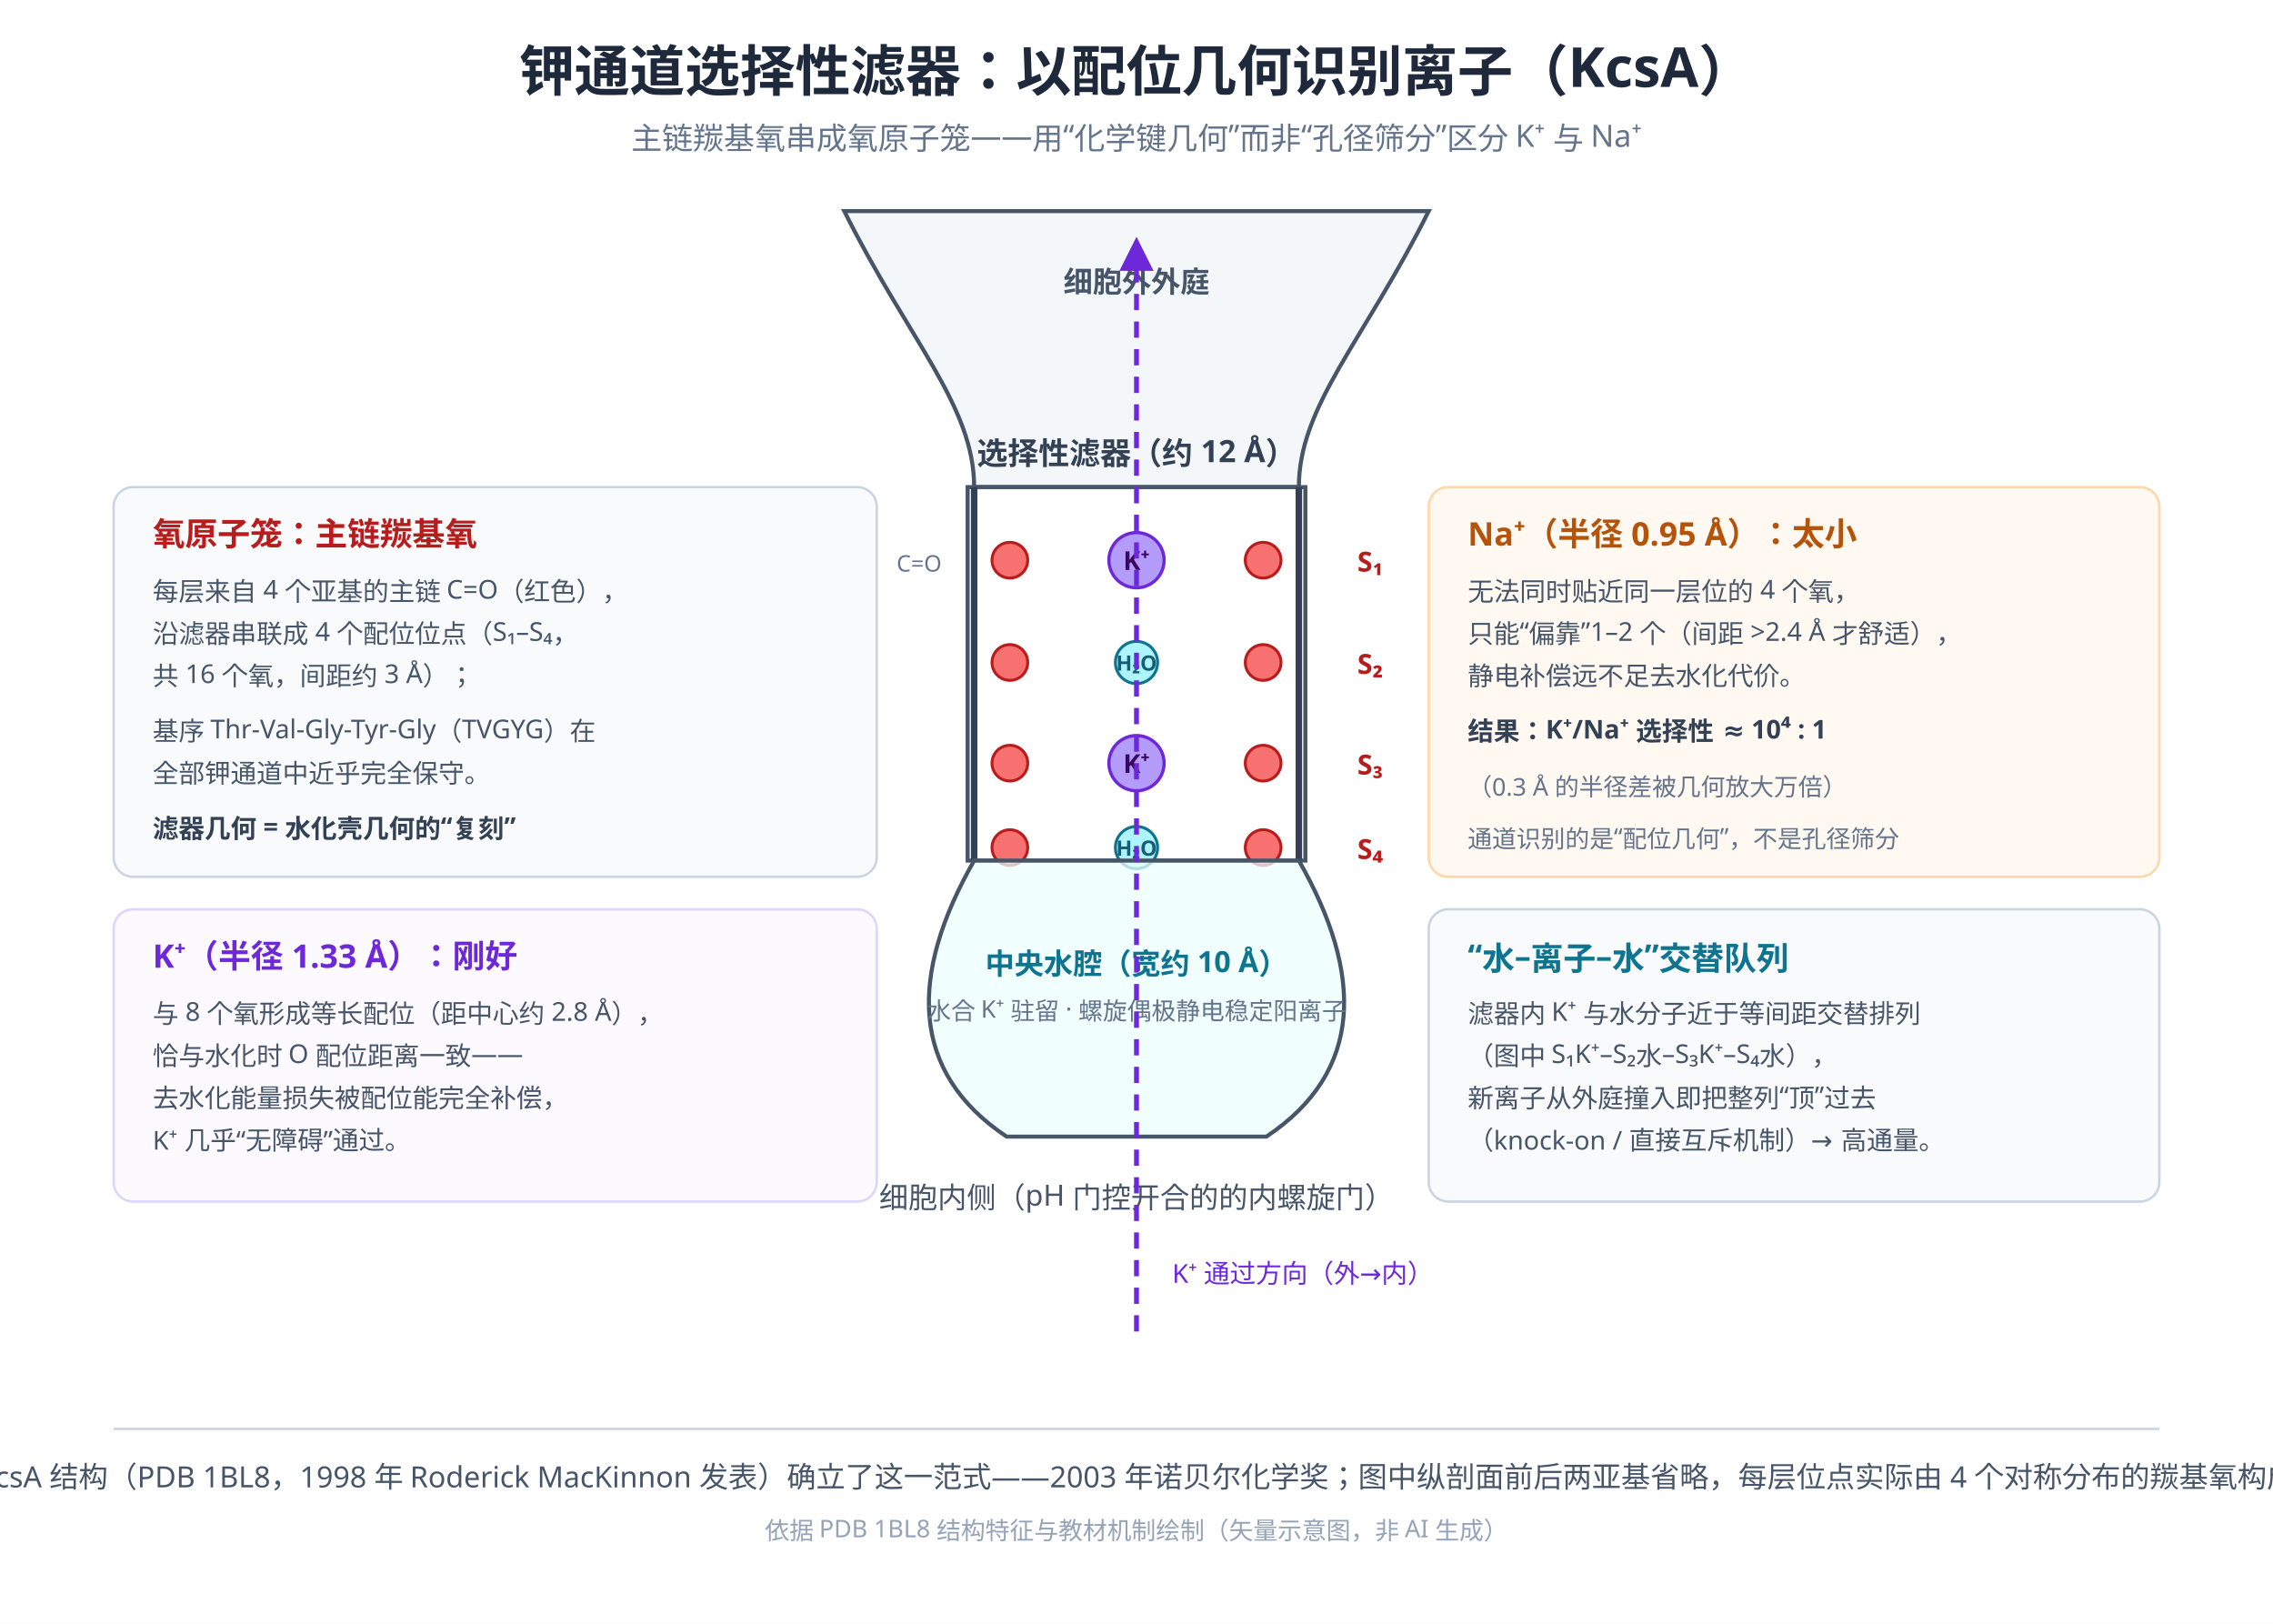
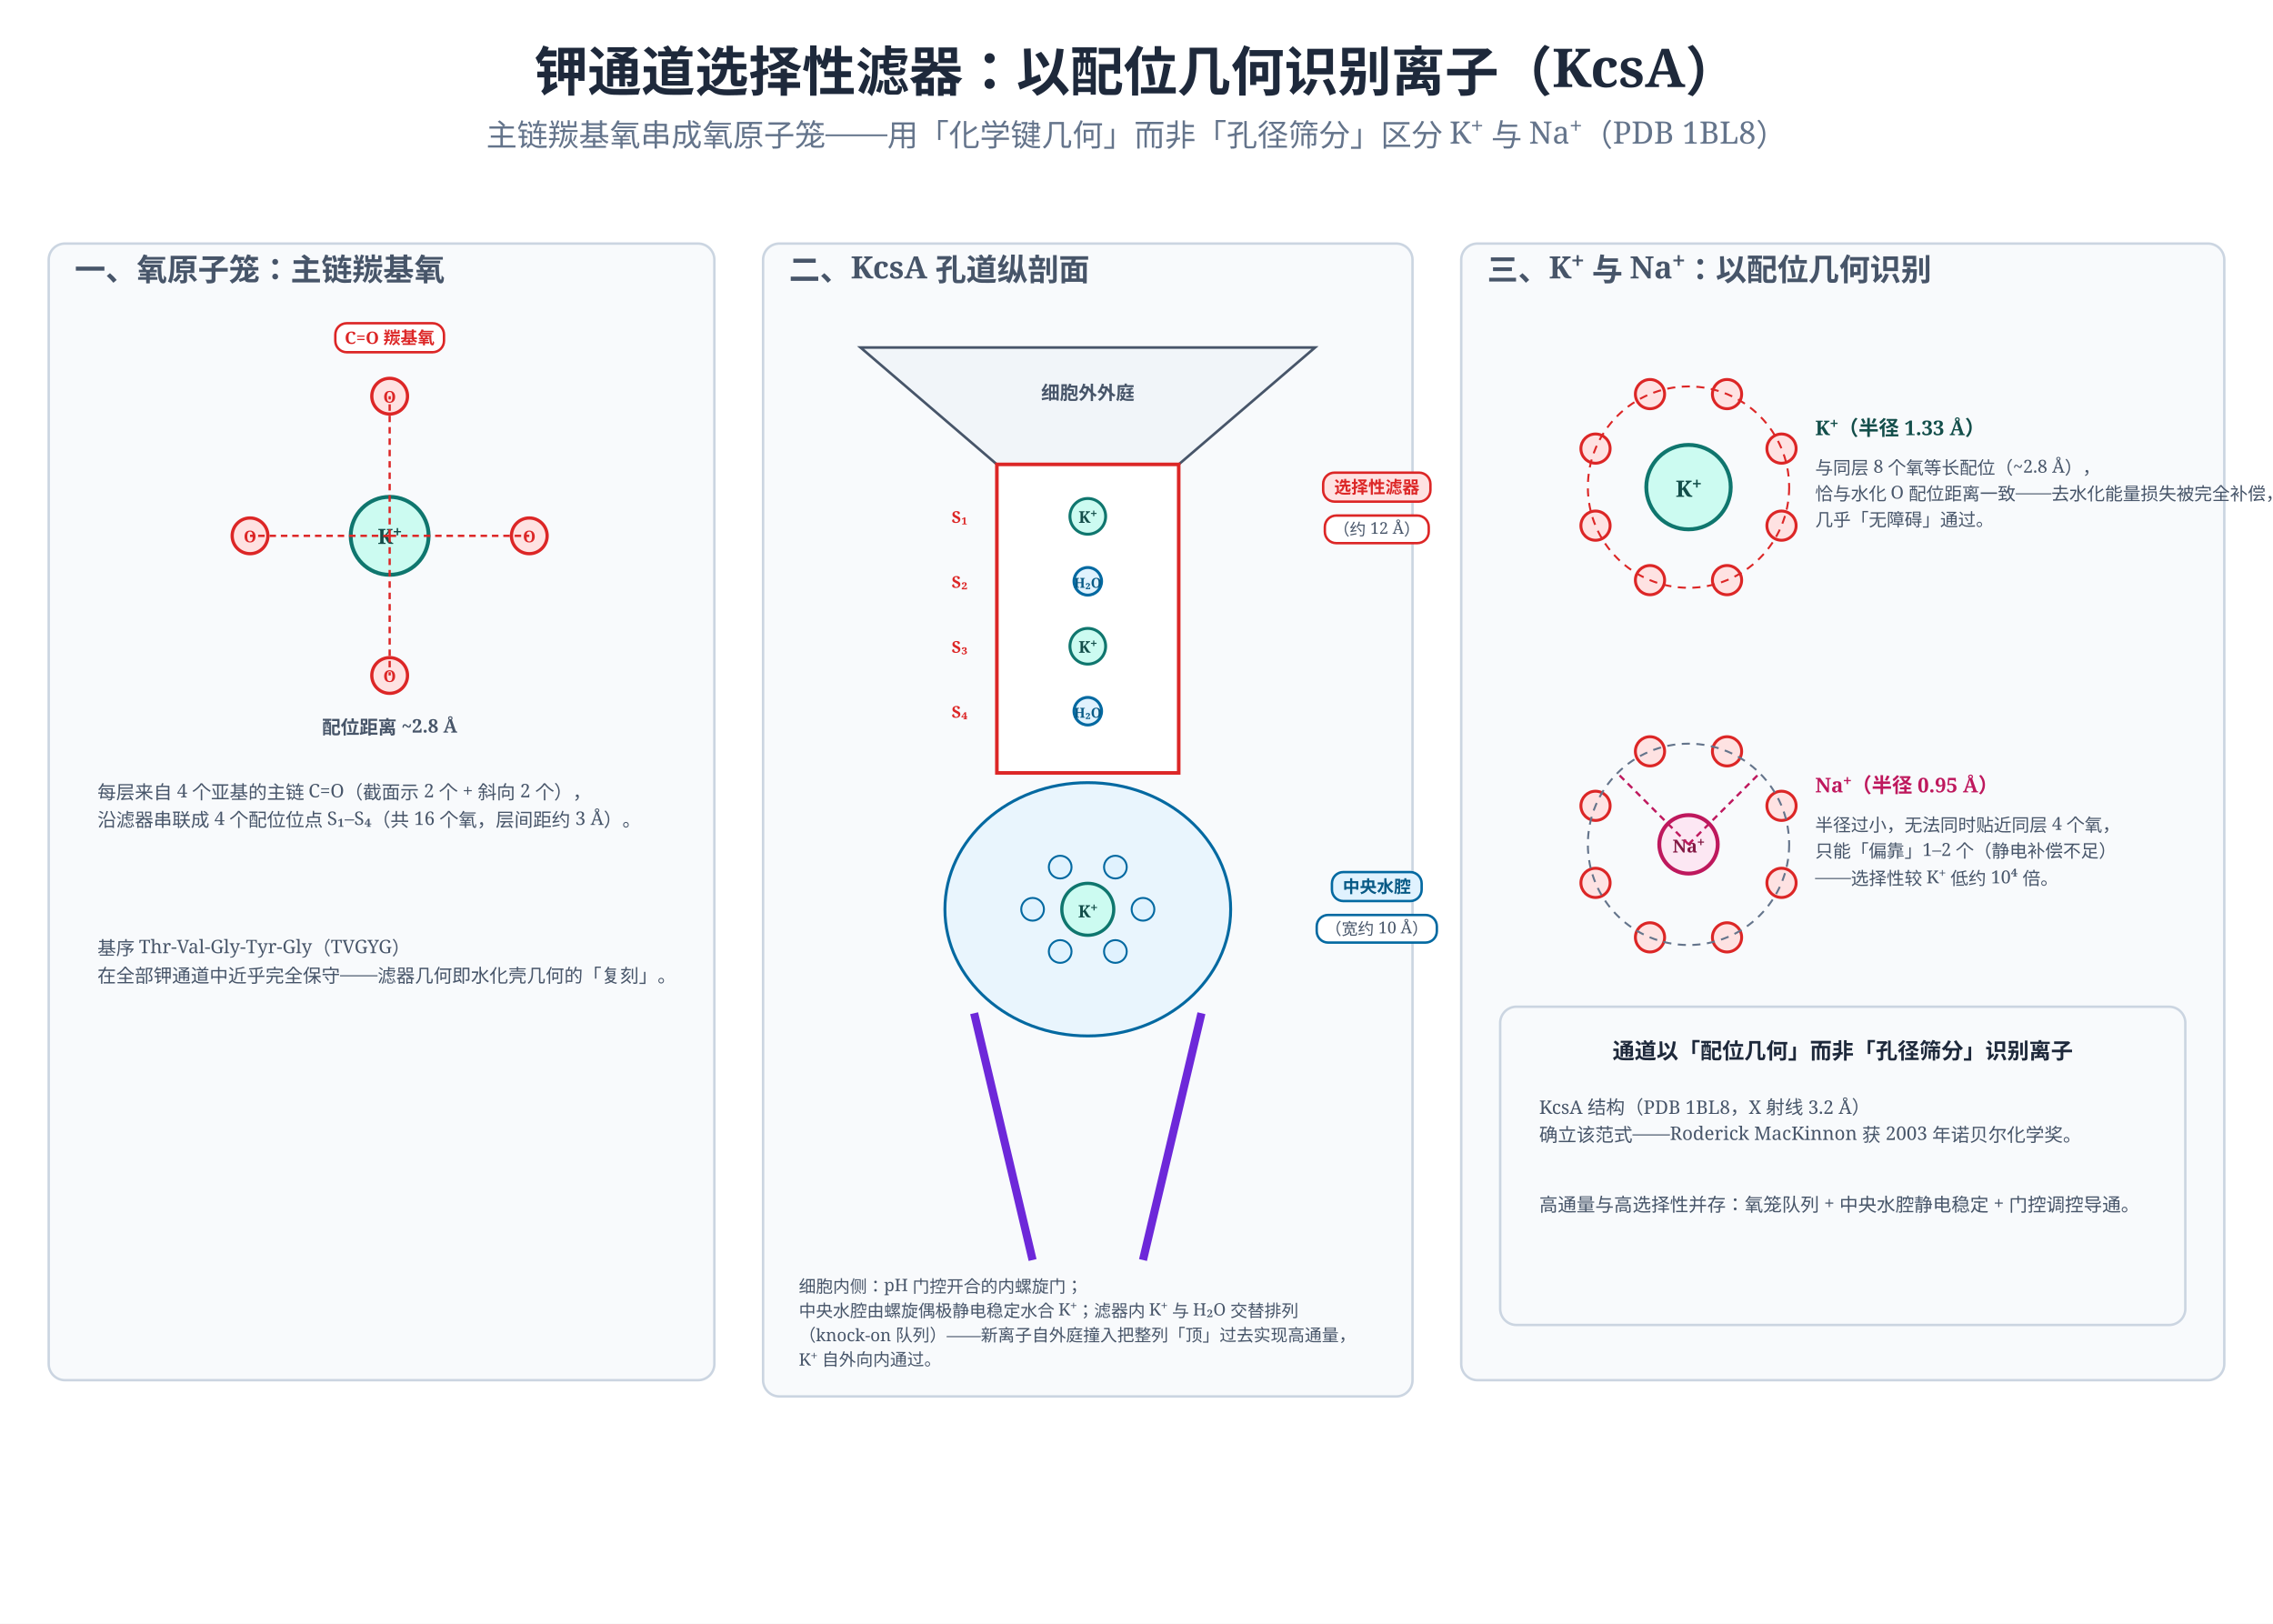
- <svg xmlns="http://www.w3.org/2000/svg" width="1400" height="1000" viewBox="0 0 1400 1000" font-family="Noto Serif SC, LXGW WenKai, sans-serif">
+ <svg xmlns="http://www.w3.org/2000/svg" width="1400" height="1000" viewBox="0 0 1400 1000" font-family="Noto Serif SC, LXGW WenKai, Songti SC, serif">
  <defs>
-     <marker id="arrS" viewBox="0 0 10 10" refX="8" refY="5" markerWidth="7" markerHeight="7" orient="auto-start-reverse">
+     <marker id="arr-ink" viewBox="0 0 10 10" refX="8.5" refY="5" markerWidth="7" markerHeight="7" orient="auto-start-reverse">
      <path d="M0,0 L10,5 L0,10 z" fill="#334155" />
    </marker>
-     <marker id="arrV" viewBox="0 0 10 10" refX="8" refY="5" markerWidth="7" markerHeight="7" orient="auto-start-reverse">
+     <marker id="arr-dna" viewBox="0 0 10 10" refX="8.5" refY="5" markerWidth="7" markerHeight="7" orient="auto-start-reverse">
+       <path d="M0,0 L10,5 L0,10 z" fill="#0f766e" />
+     </marker>
+     <marker id="arr-rna" viewBox="0 0 10 10" refX="8.5" refY="5" markerWidth="7" markerHeight="7" orient="auto-start-reverse">
+       <path d="M0,0 L10,5 L0,10 z" fill="#b45309" />
+     </marker>
+     <marker id="arr-pro" viewBox="0 0 10 10" refX="8.5" refY="5" markerWidth="7" markerHeight="7" orient="auto-start-reverse">
      <path d="M0,0 L10,5 L0,10 z" fill="#6d28d9" />
+     </marker>
+     <marker id="arr-enz" viewBox="0 0 10 10" refX="8.5" refY="5" markerWidth="7" markerHeight="7" orient="auto-start-reverse">
+       <path d="M0,0 L10,5 L0,10 z" fill="#be185d" />
+     </marker>
+     <marker id="arr-acc" viewBox="0 0 10 10" refX="8.5" refY="5" markerWidth="7" markerHeight="7" orient="auto-start-reverse">
+       <path d="M0,0 L10,5 L0,10 z" fill="#0369a1" />
+     </marker>
+     <marker id="arr-ok" viewBox="0 0 10 10" refX="8.5" refY="5" markerWidth="7" markerHeight="7" orient="auto-start-reverse">
+       <path d="M0,0 L10,5 L0,10 z" fill="#059669" />
+     </marker>
+     <marker id="arr-warn" viewBox="0 0 10 10" refX="8.5" refY="5" markerWidth="7" markerHeight="7" orient="auto-start-reverse">
+       <path d="M0,0 L10,5 L0,10 z" fill="#b45309" />
+     </marker>
+     <marker id="arr-bad" viewBox="0 0 10 10" refX="8.5" refY="5" markerWidth="7" markerHeight="7" orient="auto-start-reverse">
+       <path d="M0,0 L10,5 L0,10 z" fill="#dc2626" />
+     </marker>
+     <marker id="arr-mute" viewBox="0 0 10 10" refX="8.5" refY="5" markerWidth="7" markerHeight="7" orient="auto-start-reverse">
+       <path d="M0,0 L10,5 L0,10 z" fill="#94a3b8" />
    </marker>
  </defs>
  <rect x="0" y="0" width="1400" height="1000" fill="#ffffff" />
-   <text x="700" y="56" text-anchor="middle" font-size="34" font-weight="700" fill="#1e293b">钾通道选择性滤器：以配位几何识别离子（KcsA）</text>
-   <text x="700" y="92" text-anchor="middle" font-size="19" fill="#64748b">主链羰基氧串成氧原子笼——用“化学键几何”而非“孔径筛分”区分 K⁺ 与 Na⁺</text>
-   <path d="M520,130 C560,210 600,250 600,300 L800,300 C800,250 840,210 880,130 Z" fill="#f1f5f9" fill-opacity="0.8" stroke="#475569" stroke-width="2.5" />
-   <text x="700" y="180" text-anchor="middle" font-size="18" font-weight="600" fill="#475569">细胞外外庭</text>
-   <rect x="596" y="300" width="208" height="230" fill="#ffffff" stroke="#475569" stroke-width="2.5" />
-   <line x1="600" y1="300" x2="600" y2="530" stroke="#334155" stroke-width="4" />
-   <line x1="800" y1="300" x2="800" y2="530" stroke="#334155" stroke-width="4" />
-   <text x="700" y="286" text-anchor="middle" font-size="19" font-weight="700" fill="#334155">选择性滤器（约 12 Å）</text>
-   <g>
-     <circle cx="622" cy="345" r="11" fill="#f87171" stroke="#b91c1c" stroke-width="1.8" />
-     <circle cx="778" cy="345" r="11" fill="#f87171" stroke="#b91c1c" stroke-width="1.8" />
-     <text x="836" y="352" font-size="17" font-weight="700" fill="#b91c1c">S₁</text>
-     <text x="580" y="352" text-anchor="end" font-size="14" fill="#64748b">C=O</text>
-   </g>
-   <g>
-     <circle cx="622" cy="408" r="11" fill="#f87171" stroke="#b91c1c" stroke-width="1.8" />
-     <circle cx="778" cy="408" r="11" fill="#f87171" stroke="#b91c1c" stroke-width="1.8" />
-     <text x="836" y="415" font-size="17" font-weight="700" fill="#b91c1c">S₂</text>
-   </g>
-   <g>
-     <circle cx="622" cy="470" r="11" fill="#f87171" stroke="#b91c1c" stroke-width="1.8" />
-     <circle cx="778" cy="470" r="11" fill="#f87171" stroke="#b91c1c" stroke-width="1.8" />
-     <text x="836" y="477" font-size="17" font-weight="700" fill="#b91c1c">S₃</text>
-   </g>
-   <g>
-     <circle cx="622" cy="522" r="11" fill="#f87171" stroke="#b91c1c" stroke-width="1.8" />
-     <circle cx="778" cy="522" r="11" fill="#f87171" stroke="#b91c1c" stroke-width="1.8" />
-     <text x="836" y="529" font-size="17" font-weight="700" fill="#b91c1c">S₄</text>
-   </g>
-   <g transform="translate(700,345)">
-     <circle r="17" fill="#a78bfa" fill-opacity="0.85" stroke="#6d28d9" stroke-width="2" />
-     <text y="6" text-anchor="middle" font-size="16" font-weight="700" fill="#3b0764">K⁺</text>
-   </g>
-   <g transform="translate(700,408)">
-     <circle r="13" fill="#a5f3fc" fill-opacity="0.9" stroke="#0e7490" stroke-width="1.8" />
-     <text y="5" text-anchor="middle" font-size="13" font-weight="700" fill="#155e75">H₂O</text>
-   </g>
-   <g transform="translate(700,470)">
-     <circle r="17" fill="#a78bfa" fill-opacity="0.85" stroke="#6d28d9" stroke-width="2" />
-     <text y="6" text-anchor="middle" font-size="16" font-weight="700" fill="#3b0764">K⁺</text>
-   </g>
-   <g transform="translate(700,522)">
-     <circle r="13" fill="#a5f3fc" fill-opacity="0.9" stroke="#0e7490" stroke-width="1.8" />
-     <text y="5" text-anchor="middle" font-size="13" font-weight="700" fill="#155e75">H₂O</text>
-   </g>
-   <path d="M600,530 C560,600 560,660 620,700 L780,700 C840,660 840,600 800,530 Z" fill="#ecfeff" fill-opacity="0.75" stroke="#475569" stroke-width="2.5" />
-   <text x="700" y="600" text-anchor="middle" font-size="18" font-weight="600" fill="#0e7490">中央水腔（宽约 10 Å）</text>
-   <text x="700" y="628" text-anchor="middle" font-size="15" fill="#64748b">水合 K⁺ 驻留 · 螺旋偶极静电稳定阳离子</text>
-   <text x="700" y="744" text-anchor="middle" font-size="18" fill="#475569">细胞内侧（pH 门控开合的的内螺旋门）</text>
-   <line x1="700" y1="820" x2="700" y2="150" stroke="#6d28d9" stroke-width="3" stroke-dasharray="10 7" marker-end="url(#arrV)" />
-   <text x="722" y="790" font-size="16" fill="#6d28d9">K⁺ 通过方向（外→内）</text>
-   <g>
-     <rect x="70" y="300" width="470" height="240" rx="12" fill="#f8fafc" stroke="#cbd5e1" stroke-width="1.5" />
-     <text x="94" y="336" font-size="20" font-weight="700" fill="#b91c1c">氧原子笼：主链羰基氧</text>
-     <text x="94" y="370" font-size="16" fill="#475569">每层来自 4 个亚基的主链 C=O（红色），</text>
-     <text x="94" y="396" font-size="16" fill="#475569">沿滤器串联成 4 个配位位点（S₁–S₄，</text>
-     <text x="94" y="422" font-size="16" fill="#475569">共 16 个氧，间距约 3 Å）；</text>
-     <text x="94" y="456" font-size="16" fill="#475569">基序 Thr-Val-Gly-Tyr-Gly（TVGYG）在</text>
-     <text x="94" y="482" font-size="16" fill="#475569">全部钾通道中近乎完全保守。</text>
-     <text x="94" y="516" font-size="16" font-weight="600" fill="#334155">滤器几何 = 水化壳几何的“复刻”</text>
-   </g>
-   <g>
-     <rect x="70" y="560" width="470" height="180" rx="12" fill="#faf5ff" fill-opacity="0.6" stroke="#ddd6fe" stroke-width="1.5" />
-     <text x="94" y="596" font-size="20" font-weight="700" fill="#6d28d9">K⁺（半径 1.33 Å）：刚好</text>
-     <text x="94" y="630" font-size="16" fill="#475569">与 8 个氧形成等长配位（距中心约 2.8 Å），</text>
-     <text x="94" y="656" font-size="16" fill="#475569">恰与水化时 O 配位距离一致——</text>
-     <text x="94" y="682" font-size="16" fill="#475569">去水化能量损失被配位能完全补偿，</text>
-     <text x="94" y="708" font-size="16" fill="#475569">K⁺ 几乎“无障碍”通过。</text>
-   </g>
-   <g>
-     <rect x="880" y="300" width="450" height="240" rx="12" fill="#fff7ed" fill-opacity="0.7" stroke="#fed7aa" stroke-width="1.5" />
-     <text x="904" y="336" font-size="20" font-weight="700" fill="#b45309">Na⁺（半径 0.95 Å）：太小</text>
-     <text x="904" y="370" font-size="16" fill="#475569">无法同时贴近同一层位的 4 个氧，</text>
-     <text x="904" y="396" font-size="16" fill="#475569">只能“偏靠”1–2 个（间距 &gt;2.4 Å 才舒适），</text>
-     <text x="904" y="422" font-size="16" fill="#475569">静电补偿远不足去水化代价。</text>
-     <text x="904" y="456" font-size="16" font-weight="600" fill="#334155">结果：K⁺/Na⁺ 选择性 ≈ 10⁴ : 1</text>
-     <text x="904" y="490" font-size="15" fill="#64748b">（0.3 Å 的半径差被几何放大万倍）</text>
-     <text x="904" y="522" font-size="15" fill="#64748b">通道识别的是“配位几何”，不是孔径筛分</text>
-   </g>
-   <g>
-     <rect x="880" y="560" width="450" height="180" rx="12" fill="#f8fafc" stroke="#cbd5e1" stroke-width="1.5" />
-     <text x="904" y="596" font-size="20" font-weight="700" fill="#0e7490">“水–离子–水”交替队列</text>
-     <text x="904" y="630" font-size="16" fill="#475569">滤器内 K⁺ 与水分子近于等间距交替排列</text>
-     <text x="904" y="656" font-size="16" fill="#475569">（图中 S₁K⁺–S₂水–S₃K⁺–S₄水），</text>
-     <text x="904" y="682" font-size="16" fill="#475569">新离子从外庭撞入即把整列“顶”过去</text>
-     <text x="904" y="708" font-size="16" fill="#475569">（knock-on / 直接互斥机制）→ 高通量。</text>
-   </g>
-   <line x1="70" y1="880" x2="1330" y2="880" stroke="#cbd5e1" stroke-width="1.5" />
-   <text x="700" y="916" text-anchor="middle" font-size="18" fill="#475569">KcsA 结构（PDB 1BL8，1998 年 Roderick MacKinnon 发表）确立了这一范式——2003 年诺贝尔化学奖；图中纵剖面前后两亚基省略，每层位点实际由 4 个对称分布的羰基氧构成</text>
-   <text x="700" y="948" text-anchor="middle" font-size="15" fill="#94a3b8">依据 PDB 1BL8 结构特征与教材机制绘制（矢量示意图，非 AI 生成）</text>
+   <text x="700" y="56" text-anchor="middle" font-size="33" font-weight="700" fill="#1e293b">钾通道选择性滤器：以配位几何识别离子（KcsA）</text>
+   <text x="700" y="90" text-anchor="middle" font-size="19" fill="#64748b">主链羰基氧串成氧原子笼——用「化学键几何」而非「孔径筛分」区分 K⁺ 与 Na⁺（PDB 1BL8）</text>
+   <rect x="30" y="150" width="410" height="700" rx="10" fill="#f8fafc" stroke="#cbd5e1" stroke-width="1.5" />
+   <text x="46" y="172.84" font-size="19" fill="#475569" font-weight="700">一、氧原子笼：主链羰基氧</text>
+   <circle cx="240" cy="330" r="24" fill="#ccfbf1" stroke="#0f766e" stroke-width="2.4" />
+   <text x="240" y="335" font-size="13" fill="#134e4a" text-anchor="middle" font-weight="700">K⁺</text>
+   <circle cx="240" cy="244" r="11" fill="#fee2e2" stroke="#dc2626" stroke-width="2" />
+   <text x="240" y="248" font-size="10" fill="#dc2626" text-anchor="middle" font-weight="700">O</text>
+   <line x1="240" y1="330" x2="240" y2="244" stroke="#dc2626" stroke-width="1.4" stroke-dasharray="4 3" />
+   <circle cx="240" cy="416" r="11" fill="#fee2e2" stroke="#dc2626" stroke-width="2" />
+   <text x="240" y="420" font-size="10" fill="#dc2626" text-anchor="middle" font-weight="700">O</text>
+   <line x1="240" y1="330" x2="240" y2="416" stroke="#dc2626" stroke-width="1.4" stroke-dasharray="4 3" />
+   <circle cx="154" cy="330" r="11" fill="#fee2e2" stroke="#dc2626" stroke-width="2" />
+   <text x="154" y="334" font-size="10" fill="#dc2626" text-anchor="middle" font-weight="700">O</text>
+   <line x1="240" y1="330" x2="154" y2="330" stroke="#dc2626" stroke-width="1.4" stroke-dasharray="4 3" />
+   <circle cx="326" cy="330" r="11" fill="#fee2e2" stroke="#dc2626" stroke-width="2" />
+   <text x="326" y="334" font-size="10" fill="#dc2626" text-anchor="middle" font-weight="700">O</text>
+   <line x1="240" y1="330" x2="326" y2="330" stroke="#dc2626" stroke-width="1.4" stroke-dasharray="4 3" />
+   <rect x="206.53" y="199.075" width="66.94" height="17.85" rx="7" fill="#ffffff" stroke="#dc2626" stroke-width="1.5" />
+   <text x="240" y="211.78" font-size="10.5" fill="#dc2626" text-anchor="middle" font-weight="700">C=O 羰基氧</text>
+   <text x="240" y="452" font-size="11.5" fill="#475569" text-anchor="middle" font-weight="700">配位距离 ~2.8 Å</text>
+   <text x="60" y="492" font-size="11.5" fill="#475569">每层来自 4 个亚基的主链 C=O（截面示 2 个 + 斜向 2 个），</text>
+   <text x="60" y="509" font-size="11.5" fill="#475569">沿滤器串联成 4 个配位位点 S₁–S₄（共 16 个氧，层间距约 3 Å）。</text>
+   <text x="60" y="588" font-size="11.5" fill="#475569">基序 Thr-Val-Gly-Tyr-Gly（TVGYG）</text>
+   <text x="60" y="605" font-size="11.5" fill="#475569">在全部钾通道中近乎完全保守——滤器几何即水化壳几何的「复刻」。</text>
+   <rect x="470" y="150" width="400" height="710" rx="10" fill="#f8fafc" stroke="#cbd5e1" stroke-width="1.5" />
+   <text x="486" y="172.84" font-size="19" fill="#475569" font-weight="700">二、KcsA 孔道纵剖面</text>
+   <polygon points="530,214 810,214 726,286 614,286" fill="#f1f5f9" stroke="#475569" stroke-width="1.6" />
+   <text x="670" y="246" font-size="11.5" fill="#475569" text-anchor="middle" font-weight="700">细胞外外庭</text>
+   <rect x="614" y="286" width="112" height="190" fill="#ffffff" stroke="#dc2626" stroke-width="2.2" />
+   <rect x="814.962" y="291.075" width="66.075" height="17.85" rx="7" fill="#fee2e2" stroke="#dc2626" stroke-width="1.5" />
+   <text x="848" y="303.78" font-size="10.5" fill="#dc2626" text-anchor="middle" font-weight="700">选择性滤器</text>
+   <rect x="816" y="317.5" width="64" height="17" rx="7" fill="#ffffff" stroke="#dc2626" stroke-width="1.5" />
+   <text x="848" y="329.6" font-size="10" fill="#475569" text-anchor="middle">（约 12 Å）</text>
+   <circle cx="670" cy="318" r="11" fill="#ccfbf1" stroke="#0f766e" stroke-width="1.8" />
+   <text x="670" y="322" font-size="10" fill="#134e4a" text-anchor="middle" font-weight="700">K⁺</text>
+   <circle cx="670" cy="358" r="8.5" fill="#e0f2fe" stroke="#0369a1" stroke-width="1.8" />
+   <text x="670" y="362" font-size="8.5" fill="#075985" text-anchor="middle" font-weight="700">H₂O</text>
+   <circle cx="670" cy="398" r="11" fill="#ccfbf1" stroke="#0f766e" stroke-width="1.8" />
+   <text x="670" y="402" font-size="10" fill="#134e4a" text-anchor="middle" font-weight="700">K⁺</text>
+   <circle cx="670" cy="438" r="8.5" fill="#e0f2fe" stroke="#0369a1" stroke-width="1.8" />
+   <text x="670" y="442" font-size="8.5" fill="#075985" text-anchor="middle" font-weight="700">H₂O</text>
+   <text x="596" y="322" font-size="10" fill="#dc2626" text-anchor="end" font-weight="700">S₁</text>
+   <text x="596" y="362" font-size="10" fill="#dc2626" text-anchor="end" font-weight="700">S₂</text>
+   <text x="596" y="402" font-size="10" fill="#dc2626" text-anchor="end" font-weight="700">S₃</text>
+   <text x="596" y="442" font-size="10" fill="#dc2626" text-anchor="end" font-weight="700">S₄</text>
+   <ellipse cx="670" cy="560" rx="88" ry="78" fill="#e0f2fe" fill-opacity="0.6" stroke="#0369a1" stroke-width="1.8" />
+   <circle cx="670" cy="560" r="16" fill="#ccfbf1" stroke="#0f766e" stroke-width="2" />
+   <text x="670" y="565" font-size="10.5" fill="#134e4a" text-anchor="middle" font-weight="700">K⁺</text>
+   <circle cx="704" cy="560" r="7" fill="#e0f2fe" stroke="#0369a1" stroke-width="1.2" />
+   <circle cx="687" cy="585.981" r="7" fill="#e0f2fe" stroke="#0369a1" stroke-width="1.2" />
+   <circle cx="653" cy="585.981" r="7" fill="#e0f2fe" stroke="#0369a1" stroke-width="1.2" />
+   <circle cx="636" cy="560" r="7" fill="#e0f2fe" stroke="#0369a1" stroke-width="1.2" />
+   <circle cx="653" cy="534.019" r="7" fill="#e0f2fe" stroke="#0369a1" stroke-width="1.2" />
+   <circle cx="687" cy="534.019" r="7" fill="#e0f2fe" stroke="#0369a1" stroke-width="1.2" />
+   <rect x="820.37" y="537.075" width="55.26" height="17.85" rx="7" fill="#e0f2fe" stroke="#0369a1" stroke-width="1.5" />
+   <text x="848" y="549.78" font-size="10.5" fill="#075985" text-anchor="middle" font-weight="700">中央水腔</text>
+   <rect x="811" y="563.5" width="74" height="17" rx="7" fill="#ffffff" stroke="#0369a1" stroke-width="1.5" />
+   <text x="848" y="575.6" font-size="10" fill="#475569" text-anchor="middle">（宽约 10 Å）</text>
+   <line x1="600" y1="624" x2="636" y2="776" stroke="#6d28d9" stroke-width="5" />
+   <line x1="740" y1="624" x2="704" y2="776" stroke="#6d28d9" stroke-width="5" />
+   <text x="492" y="796" font-size="10.5" fill="#475569">细胞内侧：pH 门控开合的内螺旋门；</text>
+   <text x="492" y="811" font-size="10.5" fill="#475569">中央水腔由螺旋偶极静电稳定水合 K⁺；滤器内 K⁺ 与 H₂O 交替排列</text>
+   <text x="492" y="826" font-size="10.5" fill="#475569">（knock-on 队列）——新离子自外庭撞入把整列「顶」过去实现高通量，</text>
+   <text x="492" y="841" font-size="10.5" fill="#475569">K⁺ 自外向内通过。</text>
+   <rect x="900" y="150" width="470" height="700" rx="10" fill="#f8fafc" stroke="#cbd5e1" stroke-width="1.5" />
+   <text x="916" y="172.84" font-size="19" fill="#475569" font-weight="700">三、K⁺ 与 Na⁺：以配位几何识别</text>
+   <circle cx="1040" cy="300" r="26" fill="#ccfbf1" stroke="#0f766e" stroke-width="2.4" />
+   <text x="1040" y="306" font-size="14" fill="#134e4a" text-anchor="middle" font-weight="700">K⁺</text>
+   <circle cx="1097.281" cy="323.726" r="9" fill="#fee2e2" stroke="#dc2626" stroke-width="1.8" />
+   <circle cx="1063.726" cy="357.281" r="9" fill="#fee2e2" stroke="#dc2626" stroke-width="1.8" />
+   <circle cx="1016.274" cy="357.281" r="9" fill="#fee2e2" stroke="#dc2626" stroke-width="1.8" />
+   <circle cx="982.719" cy="323.726" r="9" fill="#fee2e2" stroke="#dc2626" stroke-width="1.8" />
+   <circle cx="982.719" cy="276.274" r="9" fill="#fee2e2" stroke="#dc2626" stroke-width="1.8" />
+   <circle cx="1016.274" cy="242.719" r="9" fill="#fee2e2" stroke="#dc2626" stroke-width="1.8" />
+   <circle cx="1063.726" cy="242.719" r="9" fill="#fee2e2" stroke="#dc2626" stroke-width="1.8" />
+   <circle cx="1097.281" cy="276.274" r="9" fill="#fee2e2" stroke="#dc2626" stroke-width="1.8" />
+   <circle cx="1040" cy="300" r="62" fill="none" stroke="#dc2626" stroke-width="1.2" stroke-dasharray="5 4" />
+   <text x="1118" y="268" font-size="12.5" fill="#134e4a" font-weight="700">K⁺（半径 1.33 Å）</text>
+   <text x="1118" y="292" font-size="11" fill="#475569">与同层 8 个氧等长配位（~2.8 Å），</text>
+   <text x="1118" y="308" font-size="11" fill="#475569">恰与水化 O 配位距离一致——去水化能量损失被完全补偿，</text>
+   <text x="1118" y="324" font-size="11" fill="#475569">几乎「无障碍」通过。</text>
+   <circle cx="1040" cy="520" r="18" fill="#fce7f3" stroke="#be185d" stroke-width="2.4" />
+   <text x="1040" y="525" font-size="11" fill="#831843" text-anchor="middle" font-weight="700">Na⁺</text>
+   <circle cx="1097.281" cy="543.726" r="9" fill="#fee2e2" stroke="#dc2626" stroke-width="1.8" />
+   <circle cx="1063.726" cy="577.281" r="9" fill="#fee2e2" stroke="#dc2626" stroke-width="1.8" />
+   <circle cx="1016.274" cy="577.281" r="9" fill="#fee2e2" stroke="#dc2626" stroke-width="1.8" />
+   <circle cx="982.719" cy="543.726" r="9" fill="#fee2e2" stroke="#dc2626" stroke-width="1.8" />
+   <circle cx="982.719" cy="496.274" r="9" fill="#fee2e2" stroke="#dc2626" stroke-width="1.8" />
+   <circle cx="1016.274" cy="462.719" r="9" fill="#fee2e2" stroke="#dc2626" stroke-width="1.8" />
+   <circle cx="1063.726" cy="462.719" r="9" fill="#fee2e2" stroke="#dc2626" stroke-width="1.8" />
+   <circle cx="1097.281" cy="496.274" r="9" fill="#fee2e2" stroke="#dc2626" stroke-width="1.8" />
+   <circle cx="1040" cy="520" r="62" fill="none" stroke="#64748b" stroke-width="1.2" stroke-dasharray="5 4" />
+   <line x1="1040" y1="520" x2="996" y2="476" stroke="#be185d" stroke-width="1.4" stroke-dasharray="4 3" />
+   <line x1="1040" y1="520" x2="1084" y2="476" stroke="#be185d" stroke-width="1.4" stroke-dasharray="4 3" />
+   <text x="1118" y="488" font-size="12.5" fill="#be185d" font-weight="700">Na⁺（半径 0.95 Å）</text>
+   <text x="1118" y="512" font-size="11" fill="#475569">半径过小，无法同时贴近同层 4 个氧，</text>
+   <text x="1118" y="528" font-size="11" fill="#475569">只能「偏靠」1–2 个（静电补偿不足）</text>
+   <text x="1118" y="544" font-size="11" fill="#475569">——选择性较 K⁺ 低约 10⁴ 倍。</text>
+   <rect x="924" y="620" width="422" height="196" rx="10" fill="#f8fafc" stroke="#cbd5e1" stroke-width="1.5" />
+   <text x="1135" y="652" font-size="13.5" fill="#1e293b" text-anchor="middle" font-weight="700">通道以「配位几何」而非「孔径筛分」识别离子</text>
+   <text x="948" y="686" font-size="11.5" fill="#475569">KcsA 结构（PDB 1BL8，X 射线 3.2 Å）</text>
+   <text x="948" y="703" font-size="11.5" fill="#475569">确立该范式——Roderick MacKinnon 获 2003 年诺贝尔化学奖。</text>
+   <text x="948" y="746" font-size="11.5" fill="#475569">高通量与高选择性并存：氧笼队列 + 中央水腔静电稳定 + 门控调控导通。</text>
</svg>
